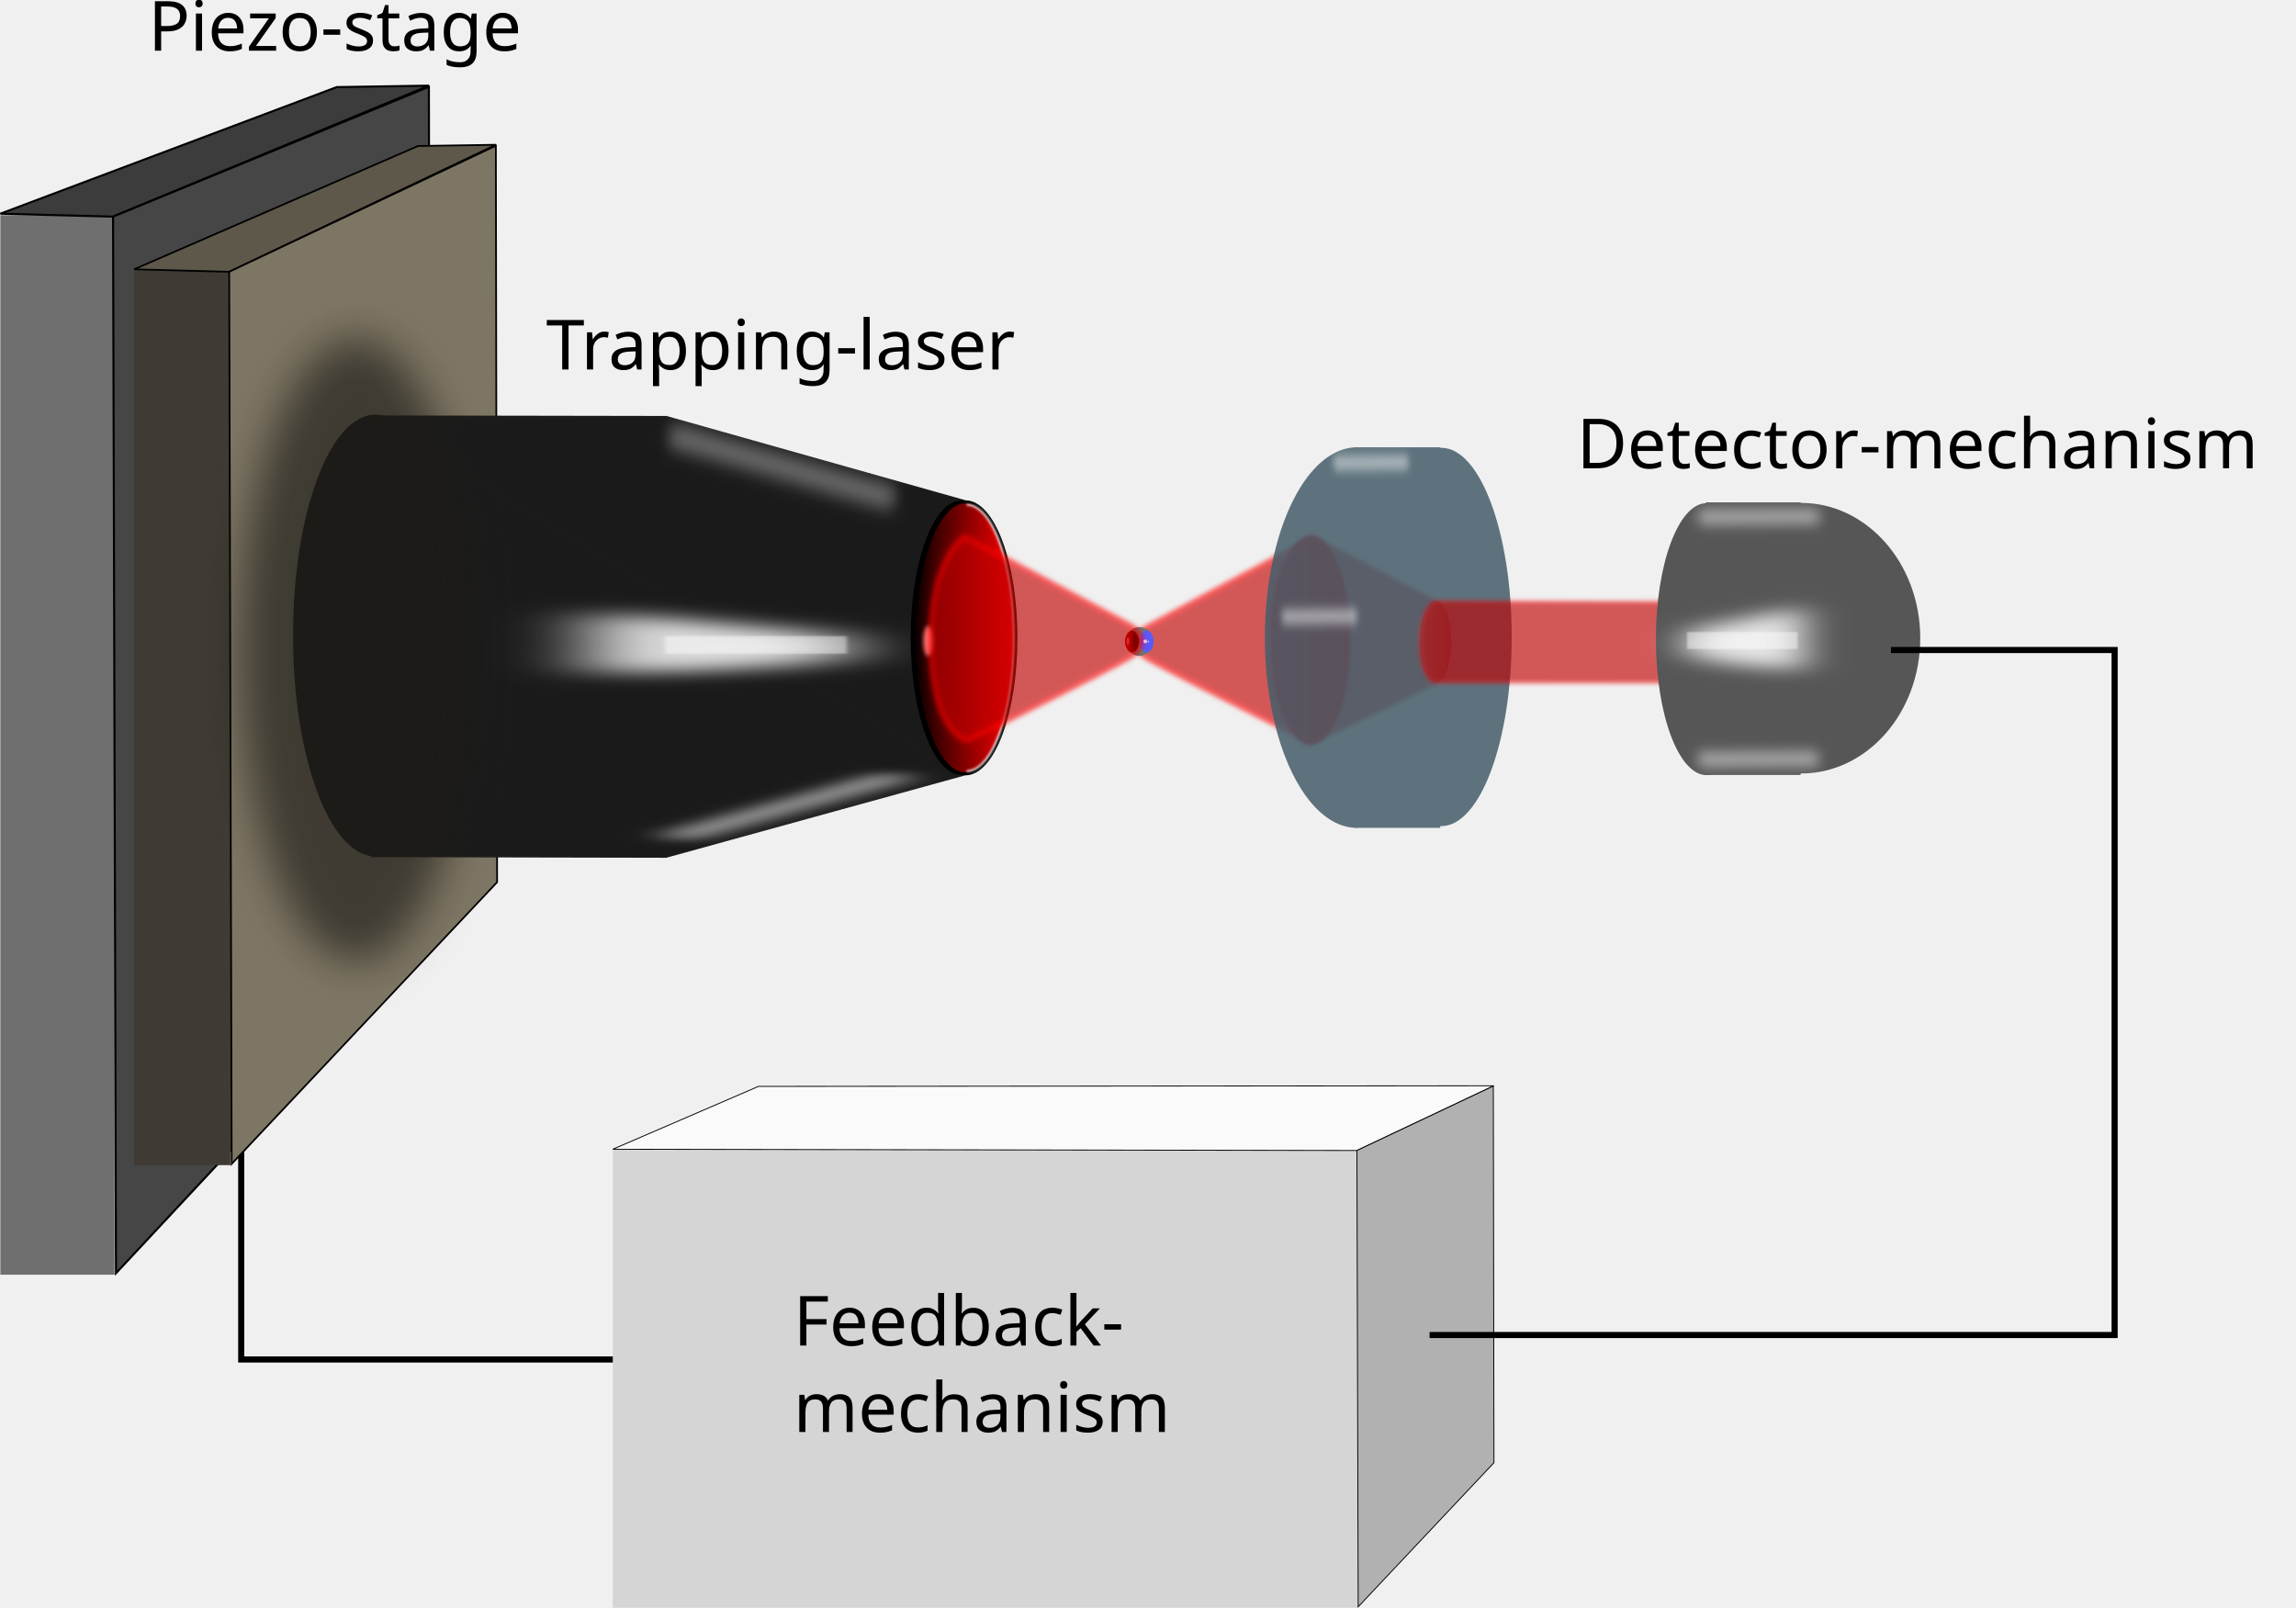
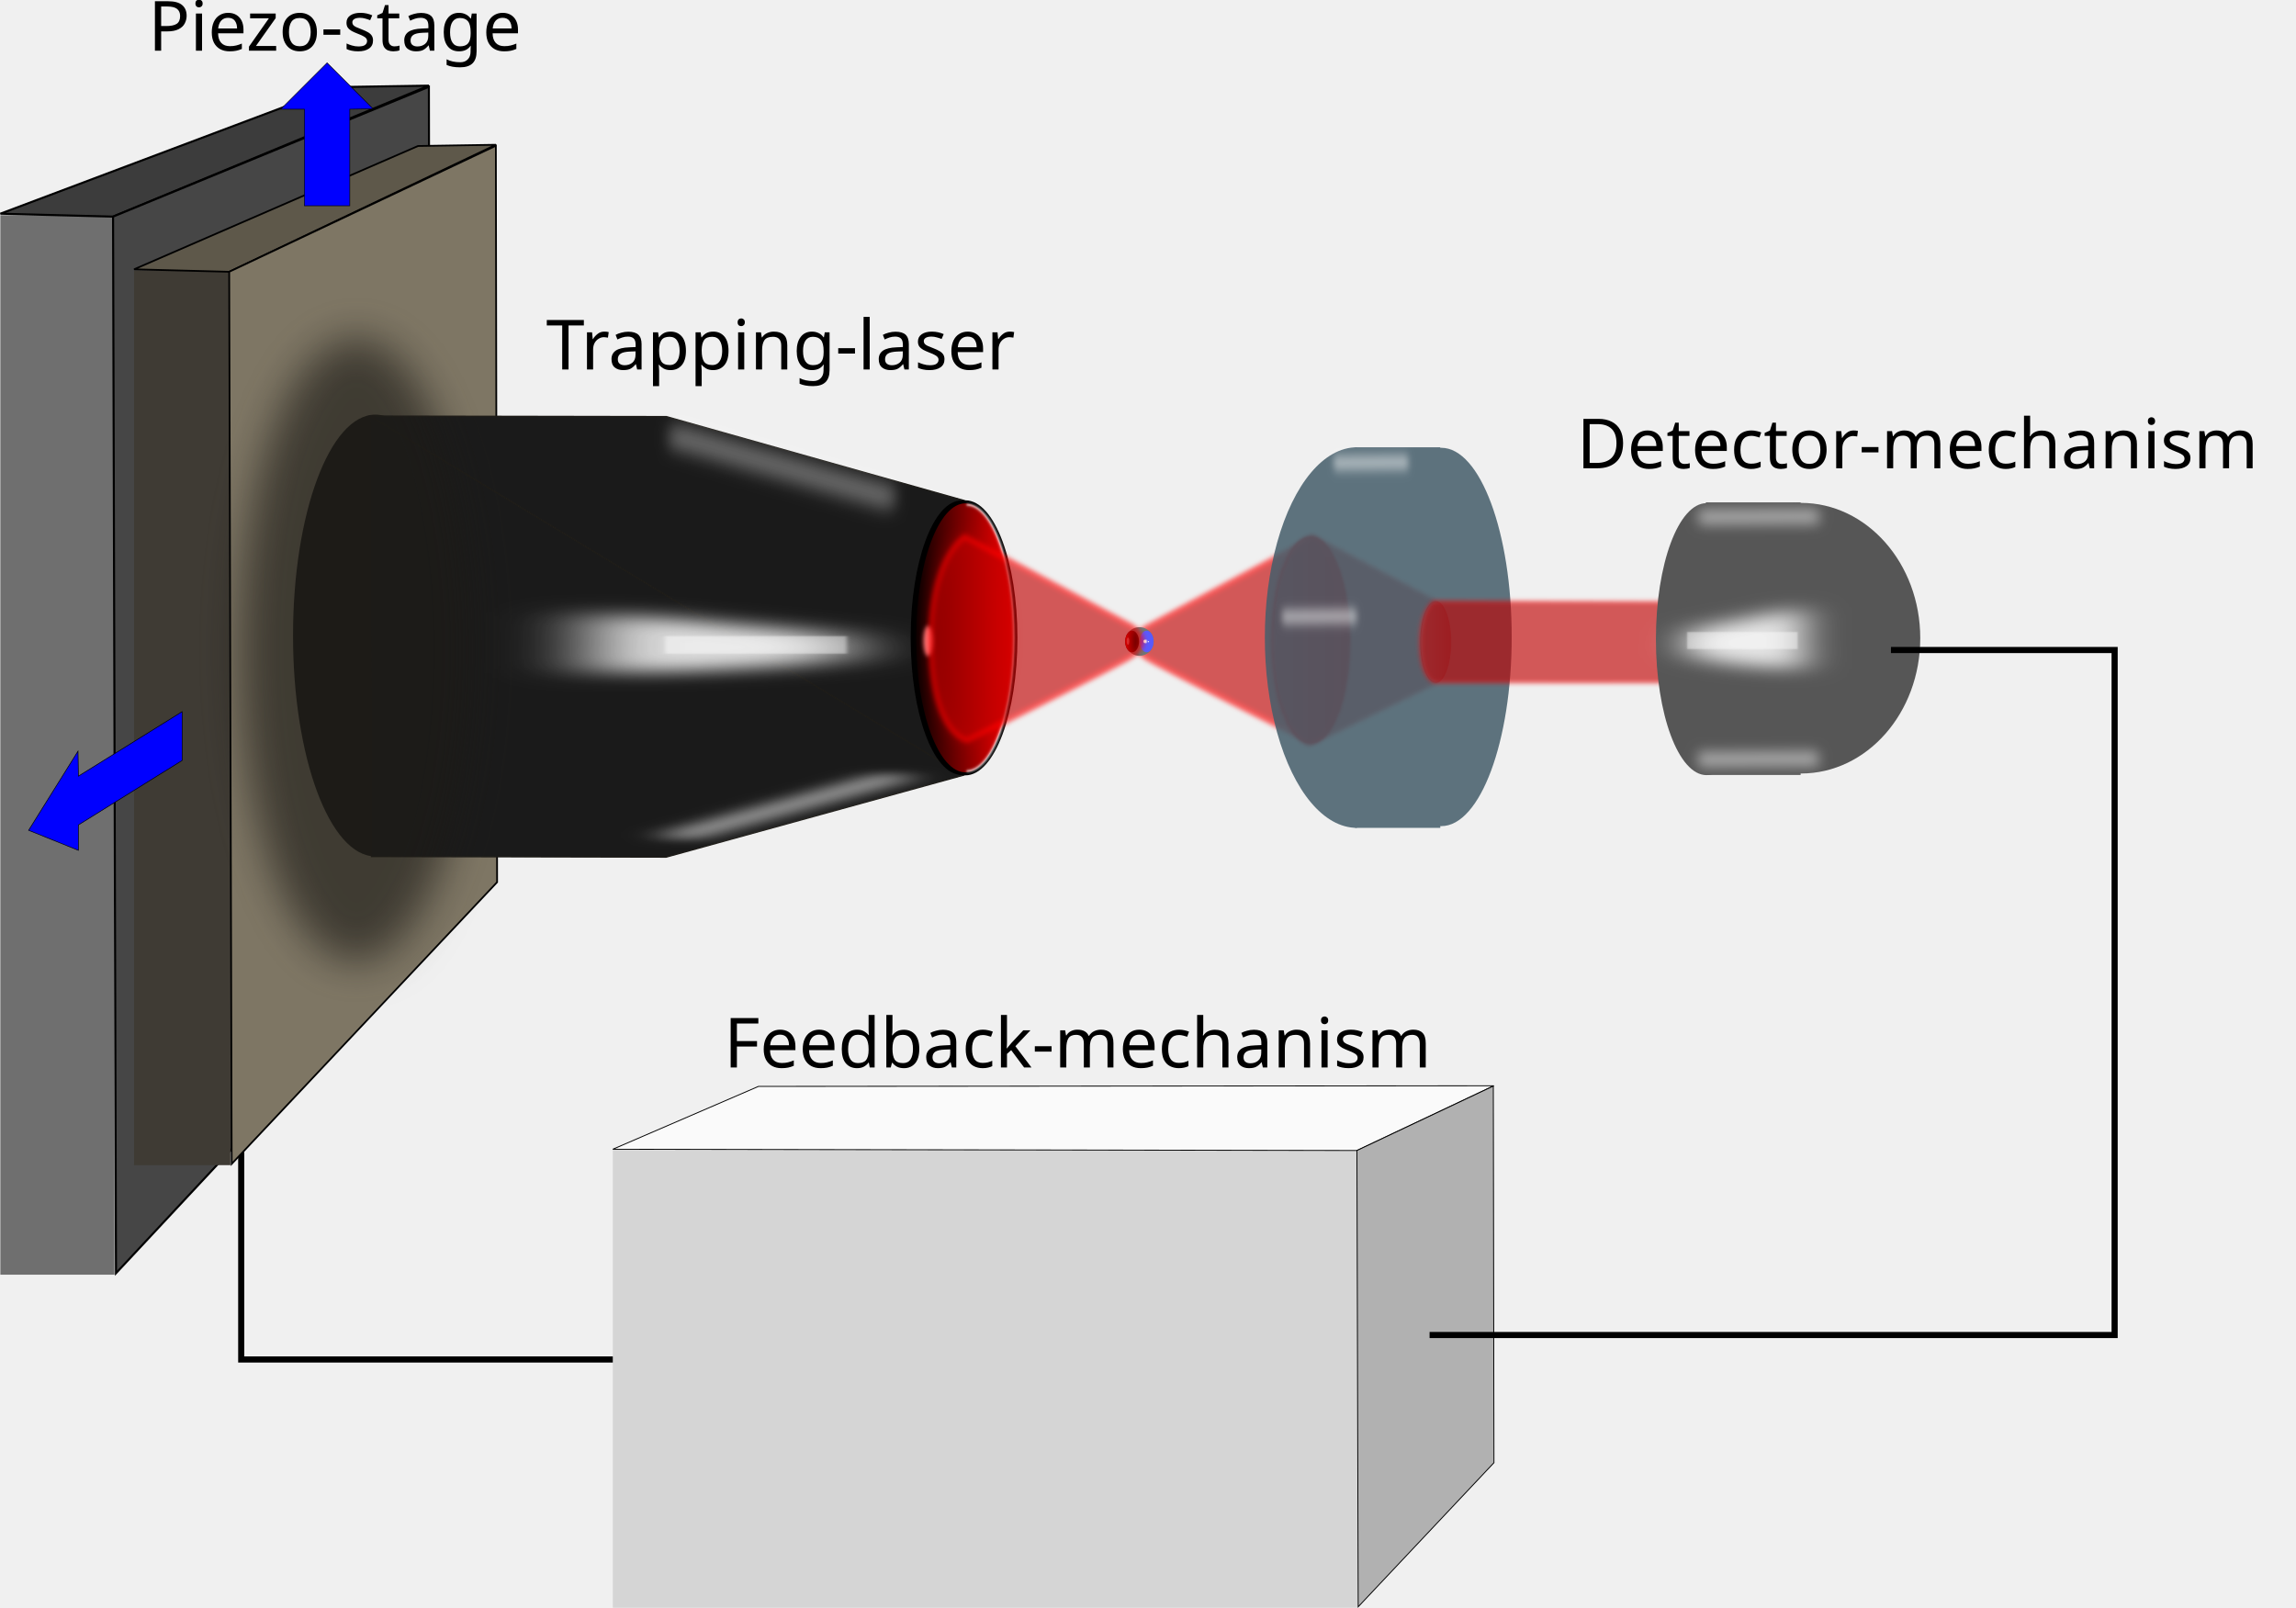
<svg xmlns="http://www.w3.org/2000/svg" xmlns:xlink="http://www.w3.org/1999/xlink" width="374.552mm" height="262.324mm" viewBox="0 0 374.552 262.324" version="1.1" id="svg4888">
  <defs id="defs4882">
    <linearGradient id="linearGradient6532">
      <stop id="stop6534" offset="0" style="stop-color:#ff7676;stop-opacity:1;" />
      <stop id="stop6536" offset="1" style="stop-color:#000000;stop-opacity:0" />
    </linearGradient>
    <linearGradient id="linearGradient6419">
      <stop id="stop6421" offset="0" style="stop-color:#ff0000;stop-opacity:1;" />
      <stop id="stop6423" offset="1" style="stop-color:#ff0000;stop-opacity:0;" />
    </linearGradient>
    <linearGradient gradientUnits="userSpaceOnUse" y2="412.936" x2="154.553" y1="412.936" x1="213.142" id="linearGradient6254" xlink:href="#linearGradient6419" gradientTransform="matrix(0.2822222,0,0,0.2822222,35.14834,16.90683)" />
    <linearGradient gradientTransform="translate(-0.5714285)" gradientUnits="userSpaceOnUse" y2="623.434" x2="259.286" y1="623.076" x1="222.143" id="linearGradient6425" xlink:href="#linearGradient6419" />
    <linearGradient gradientUnits="userSpaceOnUse" y2="630.219" x2="278.571" y1="632.362" x1="225" id="linearGradient6538" xlink:href="#linearGradient6532" />
    <filter height="1.338" y="-0.169" width="2.091" x="-0.545" id="filter4631" style="color-interpolation-filters:sRGB">
      <feGaussianBlur id="feGaussianBlur4633" stdDeviation="1.235" />
    </filter>
    <filter height="1.059" y="-0.029" width="1.057" x="-0.028" id="filter4747" style="color-interpolation-filters:sRGB">
      <feGaussianBlur id="feGaussianBlur4749" stdDeviation="1.436" />
    </filter>
    <filter height="1.171" y="-0.086" width="1.46" x="-0.23" id="filter4947" style="color-interpolation-filters:sRGB">
      <feGaussianBlur id="feGaussianBlur4949" stdDeviation="4.181" />
    </filter>
    <filter height="1.027" y="-0.013" width="1.152" x="-0.076" id="filter5011" style="color-interpolation-filters:sRGB">
      <feGaussianBlur id="feGaussianBlur5013" stdDeviation="0.861" />
    </filter>
    <filter height="1.543" y="-0.272" width="1.322" x="-0.161" id="filter5202" style="color-interpolation-filters:sRGB">
      <feGaussianBlur id="feGaussianBlur5204" stdDeviation="8.941" />
    </filter>
    <filter height="1.531" y="-0.266" width="1.324" x="-0.162" id="filter5206" style="color-interpolation-filters:sRGB">
      <feGaussianBlur id="feGaussianBlur5208" stdDeviation="8.941" />
    </filter>
    <filter height="1.648" y="-0.324" width="1.784" x="-0.392" id="filter5688" style="color-interpolation-filters:sRGB">
      <feGaussianBlur id="feGaussianBlur5690" stdDeviation="17.934" />
    </filter>
    <filter height="1.262" y="-0.131" width="1.057" x="-0.028" id="filter5798" style="color-interpolation-filters:sRGB">
      <feGaussianBlur id="feGaussianBlur5800" stdDeviation="1.227" />
    </filter>
    <filter style="color-interpolation-filters:sRGB" id="filter4382" x="-0.215" width="1.429" y="-0.08" height="1.16">
      <feGaussianBlur stdDeviation="3.385" id="feGaussianBlur4384" />
    </filter>
    <filter height="1.648" y="-0.324" width="1.784" x="-0.392" id="filter5688-7" style="color-interpolation-filters:sRGB">
      <feGaussianBlur id="feGaussianBlur5690-8" stdDeviation="17.934" />
    </filter>
    <filter height="1.262" y="-0.131" width="1.057" x="-0.028" id="filter5798-0" style="color-interpolation-filters:sRGB">
      <feGaussianBlur id="feGaussianBlur5800-9" stdDeviation="1.227" />
    </filter>
    <filter height="1.059" y="-0.029" width="1.057" x="-0.028" id="filter4747-36" style="color-interpolation-filters:sRGB">
      <feGaussianBlur id="feGaussianBlur4749-9" stdDeviation="1.436" />
    </filter>
    <filter style="color-interpolation-filters:sRGB" id="filter4778" x="-0.129" width="1.258" y="-1.249" height="3.497">
      <feGaussianBlur stdDeviation="8.072" id="feGaussianBlur4780" />
    </filter>
    <filter style="color-interpolation-filters:sRGB" id="filter4786" x="-0.129" width="1.258" y="-1.249" height="3.497">
      <feGaussianBlur stdDeviation="8.072" id="feGaussianBlur4788" />
    </filter>
    <linearGradient gradientUnits="userSpaceOnUse" y2="412.936" x2="154.553" y1="412.936" x1="213.142" id="linearGradient6254-2" xlink:href="#linearGradient6419" gradientTransform="matrix(0.2125453,0,0,0.2125453,104.3906,45.66338)" />
    <filter style="color-interpolation-filters:sRGB" id="filter5249" x="-0.053" width="1.106" y="-0.02" height="1.04">
      <feGaussianBlur stdDeviation="0.275" id="feGaussianBlur5251" />
    </filter>
    <filter style="color-interpolation-filters:sRGB" id="filter5376" x="-0.109" width="1.218" y="-1.052" height="3.104">
      <feGaussianBlur stdDeviation="6.8" id="feGaussianBlur5378" />
    </filter>
    <filter style="color-interpolation-filters:sRGB" id="filter5376-5" x="-0.109" width="1.218" y="-1.052" height="3.104">
      <feGaussianBlur stdDeviation="6.8" id="feGaussianBlur5378-2" />
    </filter>
    <linearGradient gradientUnits="userSpaceOnUse" y2="412.936" x2="154.553" y1="412.936" x1="213.142" id="linearGradient6254-5" xlink:href="#linearGradient6419" gradientTransform="matrix(0.2822222,0,0,0.2822222,114.8902,26.59094)" />
    <filter style="color-interpolation-filters:sRGB" id="filter4335" x="-0.053" width="1.106" y="-0.02" height="1.04">
      <feGaussianBlur stdDeviation="0.365" id="feGaussianBlur4337" />
    </filter>
    <filter style="color-interpolation-filters:sRGB" id="filter4351" x="-0.033" width="1.066" y="-0.026" height="1.051">
      <feGaussianBlur stdDeviation="0.365" id="feGaussianBlur4353" />
    </filter>
    <filter style="color-interpolation-filters:sRGB" id="filter4367" x="-0.018" width="1.036" y="-0.073" height="1.146">
      <feGaussianBlur stdDeviation="3.574" id="feGaussianBlur4369" />
    </filter>
  </defs>
  <g id="layer1" transform="translate(70.14146,-27.88332)">
    <g transform="matrix(1.184363,0,0,1.184363,-12.9095,-22.31473)" id="g4386-5">
      <rect y="72.022" x="-48.273" height="145.949" width="15.724" id="rect4225-8" style="opacity:1;fill:#6f6f6f;fill-opacity:1;stroke:none;stroke-width:3;stroke-miterlimit:4;stroke-dasharray:none;stroke-dashoffset:0;stroke-opacity:1" />
      <path id="path4242-96" d="M -48.273,71.82 -1.949,54.382 10.751,54.181 -32.751,72.223 Z" style="fill:#3c3c3c;fill-opacity:1;fill-rule:evenodd;stroke:#000000;stroke-width:0.282px;stroke-linecap:butt;stroke-linejoin:miter;stroke-opacity:1" />
      <path id="path4244-28" d="M -32.348,217.769 10.953,171.361 10.751,54.342 -32.751,72.223 Z" style="fill:#464646;fill-opacity:1;fill-rule:evenodd;stroke:#000000;stroke-width:0.282px;stroke-linecap:butt;stroke-linejoin:miter;stroke-opacity:1" />
    </g>
    <path style="fill:none;fill-rule:evenodd;stroke:#000000;stroke-width:1;stroke-linecap:butt;stroke-linejoin:miter;stroke-miterlimit:4;stroke-dasharray:none;stroke-opacity:1" d="m 45.614,249.675 h -76.403 v -66.14" id="path4417" />
    <g id="g4386">
      <rect y="72.022" x="-48.273" height="145.949" width="15.724" id="rect4225" style="opacity:1;fill:#3f3b34;fill-opacity:1;stroke:none;stroke-width:3;stroke-miterlimit:4;stroke-dasharray:none;stroke-dashoffset:0;stroke-opacity:1" />
      <path id="path4242" d="M -48.273,71.82 -1.949,51.702 10.751,51.5 -32.751,72.223 Z" style="fill:#5e584a;fill-opacity:1;fill-rule:evenodd;stroke:#000000;stroke-width:0.282px;stroke-linecap:butt;stroke-linejoin:miter;stroke-opacity:1" />
      <path id="path4244" d="M -32.348,217.769 10.953,171.807 10.751,51.661 -32.751,72.223 Z" style="fill:#7e7664;fill-opacity:1;fill-rule:evenodd;stroke:#000000;stroke-width:0.282px;stroke-linecap:butt;stroke-linejoin:miter;stroke-opacity:1" />
    </g>
    <ellipse style="fill:#1d1b17;fill-opacity:1;stroke:none;stroke-width:0.803;stroke-miterlimit:4;stroke-dasharray:none;stroke-dashoffset:0;stroke-opacity:1" id="path6209-4-7-0" cx="-8.924" cy="131.563" rx="13.416" ry="36.036" />
    <g id="g6139">
      <rect y="109.567" x="40.046" height="44.719" width="45.584" id="rect6207" style="fill:none;fill-opacity:1;stroke:#000000;stroke-width:0.815;stroke-miterlimit:4;stroke-dasharray:none;stroke-dashoffset:0;stroke-opacity:1" />
      <path id="path6211" d="M 87.245,109.569 38.581,95.847 -9.742,95.765 86.99,154.364 38.53,167.719 -9.533,167.62 -9.782,95.892 -9.335,96.05 86.986,154.364" style="fill:#1a1a1a;fill-rule:evenodd;stroke:#1d1b17;stroke-width:0.208;stroke-linecap:butt;stroke-linejoin:miter;stroke-miterlimit:4;stroke-dasharray:none;stroke-opacity:1" />
      <rect transform="matrix(0.2484788,0.07123023,-0.1393812,0.1269842,30.66045,73.90274)" ry="7.379" y="127.292" x="108.512" height="14.758" width="149.617" id="rect6266" style="opacity:0.577;fill:#ffffff;fill-opacity:1;stroke:none;stroke-width:1.017;stroke-miterlimit:4;stroke-dasharray:none;stroke-dashoffset:0;stroke-opacity:1;filter:url(#filter5206)" />
      <rect transform="matrix(0.2504823,-0.06937338,0.1357478,0.128008,-5.978791,154.9491)" ry="7.379" y="127.292" x="108.512" height="14.758" width="149.617" id="rect6266-8" style="opacity:0.577;fill:#ffffff;fill-opacity:1;stroke:none;stroke-width:1.017;stroke-miterlimit:4;stroke-dasharray:none;stroke-dashoffset:0;stroke-opacity:1;filter:url(#filter5202)" />
      <path transform="matrix(0.3949913,0,0,0.07671516,18.8132,101.8973)" id="path5210" d="m 18.437,334.843 105,49.286 c 0,0 0.339,4.791 0.714,24.286 0.387,20.111 7.284,16.643 1e-5,26.071 -22.5,29.121 -106.429,33.214 -106.429,33.214" style="opacity:0.843;fill:#ffffff;fill-rule:evenodd;stroke:none;stroke-width:1px;stroke-linecap:butt;stroke-linejoin:miter;stroke-opacity:1;filter:url(#filter5688)" />
      <rect transform="matrix(0.2849015,0,0,0.1455978,33.12698,73.44777)" ry="0" y="399.843" x="18.258" height="19.643" width="104.107" id="rect5692" style="opacity:0.449;fill:#ffffff;fill-opacity:1;stroke:none;stroke-width:3;stroke-miterlimit:4;stroke-dasharray:none;stroke-dashoffset:0;stroke-opacity:1;filter:url(#filter5798)" />
    </g>
    <ellipse style="fill:#000000;fill-opacity:1;stroke:#000000;stroke-width:0.496;stroke-miterlimit:4;stroke-dasharray:none;stroke-dashoffset:0;stroke-opacity:1" id="path6209-4" cx="86.776" cy="131.917" rx="8.111" ry="22.154" />
    <ellipse style="fill:url(#linearGradient6254);fill-opacity:1;stroke:#000000;stroke-width:0.501;stroke-miterlimit:4;stroke-dasharray:none;stroke-dashoffset:0;stroke-opacity:1" id="path6209-4-7" cx="87.319" cy="131.943" rx="8.26" ry="22.186" />
    <path style="fill:none;fill-opacity:1;stroke:#ffffff;stroke-width:1;stroke-miterlimit:4;stroke-dasharray:none;stroke-dashoffset:0;stroke-opacity:1;filter:url(#filter5011)" id="path6209-4-7-4" d="m 185.64,330.66 a 27.269,76.994 0 0 1 27.269,76.994 27.269,76.994 0 0 1 -27.269,76.994" transform="matrix(0.2822222,0,0,0.2822222,35.14834,16.90683)" />
    <ellipse style="opacity:0.5;fill:none;fill-opacity:1;stroke:#cb0000;stroke-width:3;stroke-miterlimit:4;stroke-dasharray:none;stroke-dashoffset:0;stroke-opacity:1;filter:url(#filter4947)" id="path6209-4-7-2" cx="187" cy="407.817" rx="21.811" ry="58.588" transform="matrix(0.2822222,0,0,0.2822222,35.14834,16.90683)" />
    <ellipse style="fill:#ff7676;fill-opacity:1;stroke:none;stroke-width:0.409;stroke-miterlimit:4;stroke-dasharray:none;stroke-dashoffset:0;stroke-opacity:1;filter:url(#filter4631)" id="path6209-4-7-6" cx="163.482" cy="409.426" rx="2.717" ry="8.774" transform="matrix(0.2822222,0,0,0.2822222,35.14834,16.90683)" />
    <path style="opacity:0.631;fill:#c10000;fill-opacity:1;fill-rule:evenodd;stroke:#ff0000;stroke-width:3;stroke-linecap:butt;stroke-linejoin:miter;stroke-miterlimit:4;stroke-dasharray:none;stroke-opacity:1;filter:url(#filter4747-36)" d="m 346.461,188.069 c 0,0 -19.414,-2.782 -21.003,-51.567 -1.752,-53.823 19.513,-65.948 19.513,-65.948 l 96.287,51.724 c 0,0 13.272,7.761 0,17.036 -6.306,4.407 -94.797,48.755 -94.797,48.755 z" id="path4165-4" transform="matrix(-0.2822222,0,0,0.2822222,241.3802,95.78288)" />
    <g id="g6540" transform="matrix(0.03988341,0,0,0.03988341,104.6695,107.444)">
      <ellipse ry="58.502" rx="58.502" cy="629.225" cx="277.675" id="path6372" style="opacity:1;fill:#6d7676;fill-opacity:1;stroke:none;stroke-width:2.997;stroke-miterlimit:4;stroke-dasharray:none;stroke-dashoffset:0;stroke-opacity:1" />
      <path d="m 277.143,687.293 a 58.502,58.502 0 0 1 -50.664,-29.251 58.502,58.502 0 0 1 0,-58.502 58.502,58.502 0 0 1 50.664,-29.251 l 0,58.502 z" id="path6372-7" style="opacity:0.5;fill:url(#linearGradient6538);fill-opacity:1;stroke:none;stroke-width:2.997;stroke-miterlimit:4;stroke-dasharray:none;stroke-dashoffset:0;stroke-opacity:1" />
      <ellipse ry="44.024" rx="28.134" cy="629.016" cx="307.105" id="path6372-6-6-6-4-2" style="opacity:1;fill:#5959ff;fill-opacity:1;stroke:none;stroke-width:2.997;stroke-miterlimit:4;stroke-dasharray:none;stroke-dashoffset:0;stroke-opacity:1" />
      <circle cy="628.76" cx="301.982" id="path6372-6" style="opacity:0.5;fill:#ffffff;fill-opacity:1;stroke:none;stroke-width:2.997;stroke-miterlimit:4;stroke-dasharray:none;stroke-dashoffset:0;stroke-opacity:1" r="8.585" />
      <ellipse ry="5.799" rx="5.799" cy="628.73" cx="299.689" id="path6372-6-6" style="opacity:1;fill:#ffffff;fill-opacity:1;stroke:none;stroke-width:2.997;stroke-miterlimit:4;stroke-dasharray:none;stroke-dashoffset:0;stroke-opacity:1" />
      <g transform="matrix(1.046464,0,0,1.033465,-10.19927,-21.42664)" id="g6451">
        <ellipse style="opacity:1;fill:#000000;fill-opacity:1;stroke:none;stroke-width:2.997;stroke-miterlimit:4;stroke-dasharray:none;stroke-dashoffset:0;stroke-opacity:1" id="path6372-6-6-6-4" cx="246.429" cy="629.505" rx="26.885" ry="42.599" />
        <ellipse style="opacity:1;fill:url(#linearGradient6425);fill-opacity:1;stroke:none;stroke-width:2.997;stroke-miterlimit:4;stroke-dasharray:none;stroke-dashoffset:0;stroke-opacity:1" id="path6372-6-6-6" cx="246.393" cy="629.684" rx="26.885" ry="42.599" />
      </g>
      <ellipse ry="14.742" rx="5.277" cy="627.898" cx="230.714" id="path6372-6-6-4" style="opacity:1;fill:#ff7676;fill-opacity:1;stroke:none;stroke-width:2.997;stroke-miterlimit:4;stroke-dasharray:none;stroke-dashoffset:0;stroke-opacity:1" />
      <ellipse ry="2.352" rx="2.352" cy="629.887" cx="314.416" id="path6372-6-6-1" style="opacity:1;fill:#ffffff;fill-opacity:1;stroke:none;stroke-width:2.997;stroke-miterlimit:4;stroke-dasharray:none;stroke-dashoffset:0;stroke-opacity:1" />
    </g>
    <path style="opacity:0.631;fill:#c10000;fill-opacity:1;fill-rule:evenodd;stroke:#ff0000;stroke-width:3;stroke-linecap:butt;stroke-linejoin:miter;stroke-miterlimit:4;stroke-dasharray:none;stroke-opacity:1;filter:url(#filter4747)" d="m 186.077,466.799 c 0,0 -19.414,-2.782 -21.003,-51.567 -1.752,-53.823 19.513,-65.948 19.513,-65.948 l 96.287,51.724 c 0,0 13.272,7.761 0,17.036 -6.306,4.407 -94.797,48.755 -94.797,48.755 z" id="path4165" transform="matrix(0.2822222,0,0,0.2822222,35.14834,16.90683)" />
    <ellipse style="opacity:0.65;fill:#1d1b17;fill-opacity:1;stroke:none;stroke-width:0.803;stroke-miterlimit:4;stroke-dasharray:none;stroke-dashoffset:0;stroke-opacity:1;filter:url(#filter4382)" id="path6209-4-7-0-9" cx="-11.979" cy="133.93" rx="18.935" ry="50.861" />
    <ellipse style="opacity:0.986;fill:url(#linearGradient6254-2);fill-opacity:1;stroke:#ff0000;stroke-width:0.377;stroke-miterlimit:4;stroke-dasharray:none;stroke-dashoffset:0;stroke-opacity:1;filter:url(#filter5249)" id="path6209-4-7-8" cx="143.681" cy="132.299" rx="6.22" ry="16.709" />
    <ellipse style="fill:url(#linearGradient6254-5);fill-opacity:1;stroke:#ff0000;stroke-width:0.501;stroke-miterlimit:4;stroke-dasharray:none;stroke-dashoffset:0;stroke-opacity:1;filter:url(#filter4335)" id="path6209-4-7-28" cx="167.061" cy="141.627" rx="8.26" ry="22.186" transform="matrix(0.2973678,0,0,0.2973678,114.3842,90.50917)" />
    <path style="opacity:0.6;fill:#c10000;fill-opacity:1;fill-rule:evenodd;stroke:#ff0000;stroke-width:0.282px;stroke-linecap:butt;stroke-linejoin:miter;stroke-opacity:1;filter:url(#filter4351)" d="m 143.968,115.278 20.023,10.625 c 0,0 -2.866,1.63 -2.662,6.603 0.242,5.891 2.637,6.879 2.637,6.879 l -20.567,10.083 c 0,0 -5.959,-1.878 -5.987,-16.963 -0.031,-16.417 6.556,-17.227 6.556,-17.227 z" id="path4341" />
    <g id="g4860" transform="translate(-5.523492,51.00159)" style="opacity:0.86">
      <ellipse ry="30.862" rx="11.489" cy="80.798" cx="170.502" id="path6209-4-7-49-0" style="fill:#465e6b;fill-opacity:1;stroke:none;stroke-width:0.688;stroke-miterlimit:4;stroke-dasharray:none;stroke-dashoffset:0;stroke-opacity:1" />
      <path d="m 156.734,111.943 a 15.018,31.044 0 0 1 -13.006,-15.522 15.018,31.044 0 0 1 0,-31.044 15.018,31.044 0 0 1 13.006,-15.522 l 0,31.044 z" id="path4832" style="opacity:1;fill:#465e6b;fill-opacity:1;stroke:none;stroke-width:3;stroke-miterlimit:4;stroke-dasharray:none;stroke-dashoffset:0;stroke-opacity:1" />
      <rect y="49.854" x="156.432" height="62.089" width="13.91" id="rect4834" style="opacity:1;fill:#465e6b;fill-opacity:1;stroke:none;stroke-width:3;stroke-miterlimit:4;stroke-dasharray:none;stroke-dashoffset:0;stroke-opacity:1" />
    </g>
    <rect style="opacity:0.577;fill:#ffffff;fill-opacity:1;stroke:none;stroke-width:1.017;stroke-miterlimit:4;stroke-dasharray:none;stroke-dashoffset:0;stroke-opacity:1;filter:url(#filter5376)" id="rect6266-8-7-8-2" width="149.617" height="14.758" x="108.512" y="127.292" ry="7.379" transform="matrix(-0.08276493,7.683846e-4,0.00887007,0.1352088,167.494,85.00577)" />
    <rect style="opacity:0.577;fill:#ffffff;fill-opacity:1;stroke:none;stroke-width:1.017;stroke-miterlimit:4;stroke-dasharray:none;stroke-dashoffset:0;stroke-opacity:1;filter:url(#filter5376-5)" id="rect6266-8-7-8-2-4" width="149.617" height="14.758" x="108.512" y="127.292" ry="7.379" transform="matrix(-0.08276493,7.6838387e-4,0.00887007,0.1352088,159.0805,110.1234)" />
    <path style="opacity:0.631;fill:#c10000;fill-opacity:1;fill-rule:evenodd;stroke:#ff0000;stroke-width:3;stroke-linecap:butt;stroke-linejoin:miter;stroke-miterlimit:4;stroke-dasharray:none;stroke-opacity:1;filter:url(#filter4367)" d="m 24.552,120.961 c 0,0 -19.414,-2.782 -21.003,-51.567 C 1.796,15.571 23.062,3.446 23.062,3.446 L 481.307,4.764 c 0,0 0.512,85.603 0,115.934 -34.38,0.578 -456.756,0.263 -456.756,0.263 z" id="path4165-42" transform="matrix(0.1117031,0,0,0.1117031,161.2123,125.6588)" />
    <g id="g4796" transform="translate(64.30635)">
      <ellipse transform="scale(-1,1)" ry="22.186" rx="8.26" cy="132.155" cx="-143.945" id="path6209-4-7-3" style="fill:#565656;fill-opacity:1;stroke:none;stroke-width:0.501;stroke-miterlimit:4;stroke-dasharray:none;stroke-dashoffset:0;stroke-opacity:1" />
      <ellipse ry="22.074" rx="19.453" cy="132.001" cx="159.355" id="path4790" style="opacity:1;fill:#565656;fill-opacity:1;stroke:none;stroke-width:3;stroke-miterlimit:4;stroke-dasharray:none;stroke-dashoffset:0;stroke-opacity:1" />
      <g id="g6139-6" transform="matrix(-0.4569399,0,0,1.001477,183.3416,0.01754278)">
        <rect transform="scale(-1,1)" y="109.661" x="-86.477" height="44.408" width="33.847" id="rect4579" style="opacity:1;fill:#565656;fill-opacity:1;stroke:none;stroke-width:3;stroke-miterlimit:4;stroke-dasharray:none;stroke-dashoffset:0;stroke-opacity:1" />
        <rect style="opacity:0.577;fill:#ffffff;fill-opacity:1;stroke:none;stroke-width:1.017;stroke-miterlimit:4;stroke-dasharray:none;stroke-dashoffset:0;stroke-opacity:1;filter:url(#filter4786)" id="rect6266-8-7" width="149.617" height="14.758" x="108.512" y="127.292" ry="7.379" transform="matrix(0.2930124,8.0407396e-4,-0.03140285,0.1414813,18.24954,132.2991)" />
        <path style="opacity:0.843;fill:#ffffff;fill-rule:evenodd;stroke:none;stroke-width:1px;stroke-linecap:butt;stroke-linejoin:miter;stroke-opacity:1;filter:url(#filter5688-7)" d="m 18.437,334.843 105,49.286 c 0,0 0.339,4.791 0.714,24.286 0.387,20.111 7.284,16.643 1e-5,26.071 -22.5,29.121 -106.429,33.214 -106.429,33.214" id="path5210-1" transform="matrix(0.3949913,0,0,0.07671516,44.08139,100.9722)" />
        <rect style="opacity:0.449;fill:#ffffff;fill-opacity:1;stroke:none;stroke-width:3;stroke-miterlimit:4;stroke-dasharray:none;stroke-dashoffset:0;stroke-opacity:1;filter:url(#filter5798-0)" id="rect5692-2" width="104.107" height="19.643" x="18.258" y="399.843" ry="0" transform="matrix(0.3785947,0,0,0.1404615,46.8162,74.62676)" />
        <rect style="opacity:0.577;fill:#ffffff;fill-opacity:1;stroke:none;stroke-width:1.017;stroke-miterlimit:4;stroke-dasharray:none;stroke-dashoffset:0;stroke-opacity:1;filter:url(#filter4778)" id="rect6266-8-7-8" width="149.617" height="14.758" x="108.512" y="127.292" ry="7.379" transform="matrix(0.2930124,8.0407399e-4,-0.03140285,0.1414813,18.11828,92.80815)" />
      </g>
    </g>
    <text xml:space="preserve" style="font-style:normal;font-weight:normal;line-height:0%;font-family:sans-serif;letter-spacing:0px;word-spacing:0px;fill:#000000;fill-opacity:1;stroke:none;stroke-width:1px;stroke-linecap:butt;stroke-linejoin:miter;stroke-opacity:1" x="-45.962" y="36.146" id="text4371">
      <tspan id="tspan4373" x="-45.962" y="36.146" style="font-size:11.289px;line-height:1.25">Piezo-stage</tspan>
    </text>
    <text xml:space="preserve" style="font-style:normal;font-weight:normal;line-height:0%;font-family:sans-serif;letter-spacing:0px;word-spacing:0px;fill:#000000;fill-opacity:1;stroke:none;stroke-width:1px;stroke-linecap:butt;stroke-linejoin:miter;stroke-opacity:1" x="18.949" y="88.156" id="text4375">
      <tspan id="tspan4377" x="18.949" y="88.156" style="font-size:11.289px;line-height:1.25">Trapping-laser</tspan>
    </text>
    <text xml:space="preserve" style="font-style:normal;font-weight:normal;line-height:0%;font-family:sans-serif;letter-spacing:0px;word-spacing:0px;fill:#000000;fill-opacity:1;stroke:none;stroke-width:1px;stroke-linecap:butt;stroke-linejoin:miter;stroke-opacity:1" x="187.073" y="104.283" id="text4379">
      <tspan id="tspan4381" x="187.073" y="104.283" style="font-size:11.289px;line-height:1.25">Detector-mechanism</tspan>
    </text>
    <g transform="matrix(0.511488,0,0,0.511488,54.51582,178.6394)" id="g4386-6">
      <rect y="72.022" x="-48.273" height="146.032" width="237.621" id="rect4225-6" style="opacity:1;fill:#d5d5d5;fill-opacity:1;stroke:none;stroke-width:3;stroke-miterlimit:4;stroke-dasharray:none;stroke-dashoffset:0;stroke-opacity:1" />
      <path id="path4242-9" d="M -48.273,71.82 -1.818,51.779 232.692,51.577 189.059,72.223 Z" style="fill:#fafafa;fill-opacity:1;fill-rule:evenodd;stroke:#000000;stroke-width:0.282px;stroke-linecap:butt;stroke-linejoin:miter;stroke-opacity:1" />
      <path id="path4244-2" d="m 189.462,217.769 43.301,-45.962 -0.202,-120.146 -43.503,20.562 z" style="fill:#b1b1b1;fill-opacity:1;fill-rule:evenodd;stroke:#000000;stroke-width:0.282px;stroke-linecap:butt;stroke-linejoin:miter;stroke-opacity:1" />
    </g>
-     <text xml:space="preserve" style="font-style:normal;font-weight:normal;line-height:0%;font-family:sans-serif;letter-spacing:0px;word-spacing:0px;fill:#000000;fill-opacity:1;stroke:none;stroke-width:1px;stroke-linecap:butt;stroke-linejoin:miter;stroke-opacity:1" x="59.298" y="247.395" id="text4409">
-       <tspan id="tspan4411" x="59.298" y="247.395" style="font-size:11.289px;line-height:1.25">Feedback-</tspan>
-       <tspan x="59.298" y="261.506" id="tspan4413" style="font-size:11.289px;line-height:1.25">mechanism</tspan>
+     <text xml:space="preserve" style="font-style:normal;font-weight:normal;line-height:0%;font-family:sans-serif;letter-spacing:0px;word-spacing:0px;fill:#000000;fill-opacity:1;stroke:none;stroke-width:1px;stroke-linecap:butt;stroke-linejoin:miter;stroke-opacity:1" x="47.959" y="202.038" id="text4409">
+       <tspan x="47.959" y="202.038" id="tspan4413" style="font-size:11.289px;line-height:1.25">Feedback-mechanism</tspan>
    </text>
    <path style="fill:none;fill-rule:evenodd;stroke:#000000;stroke-width:1;stroke-linecap:butt;stroke-linejoin:miter;stroke-miterlimit:4;stroke-dasharray:none;stroke-opacity:1" d="M 163.07,245.684 H 274.824 V 133.93 H 238.333" id="path4415" />
+     <path style="fill:#0000ff;stroke:#000000;stroke-width:0.099px;stroke-linecap:butt;stroke-linejoin:miter;stroke-opacity:1" d="m -65.475,163.341 8.061,-12.914 0.064,4.08 16.918,-10.519 v 7.962 l -16.918,10.519 v 4.143 z" id="path943" />
+     <path style="fill:#0000ff;stroke:#000000;stroke-width:0.092px;stroke-linecap:butt;stroke-linejoin:miter;stroke-opacity:1" d="m -16.784,38.137 7.505,7.505 -3.799,0.06 v 15.752 h -7.413 V 45.701 h -3.858 z" id="path943-3-9" />
  </g>
</svg>
